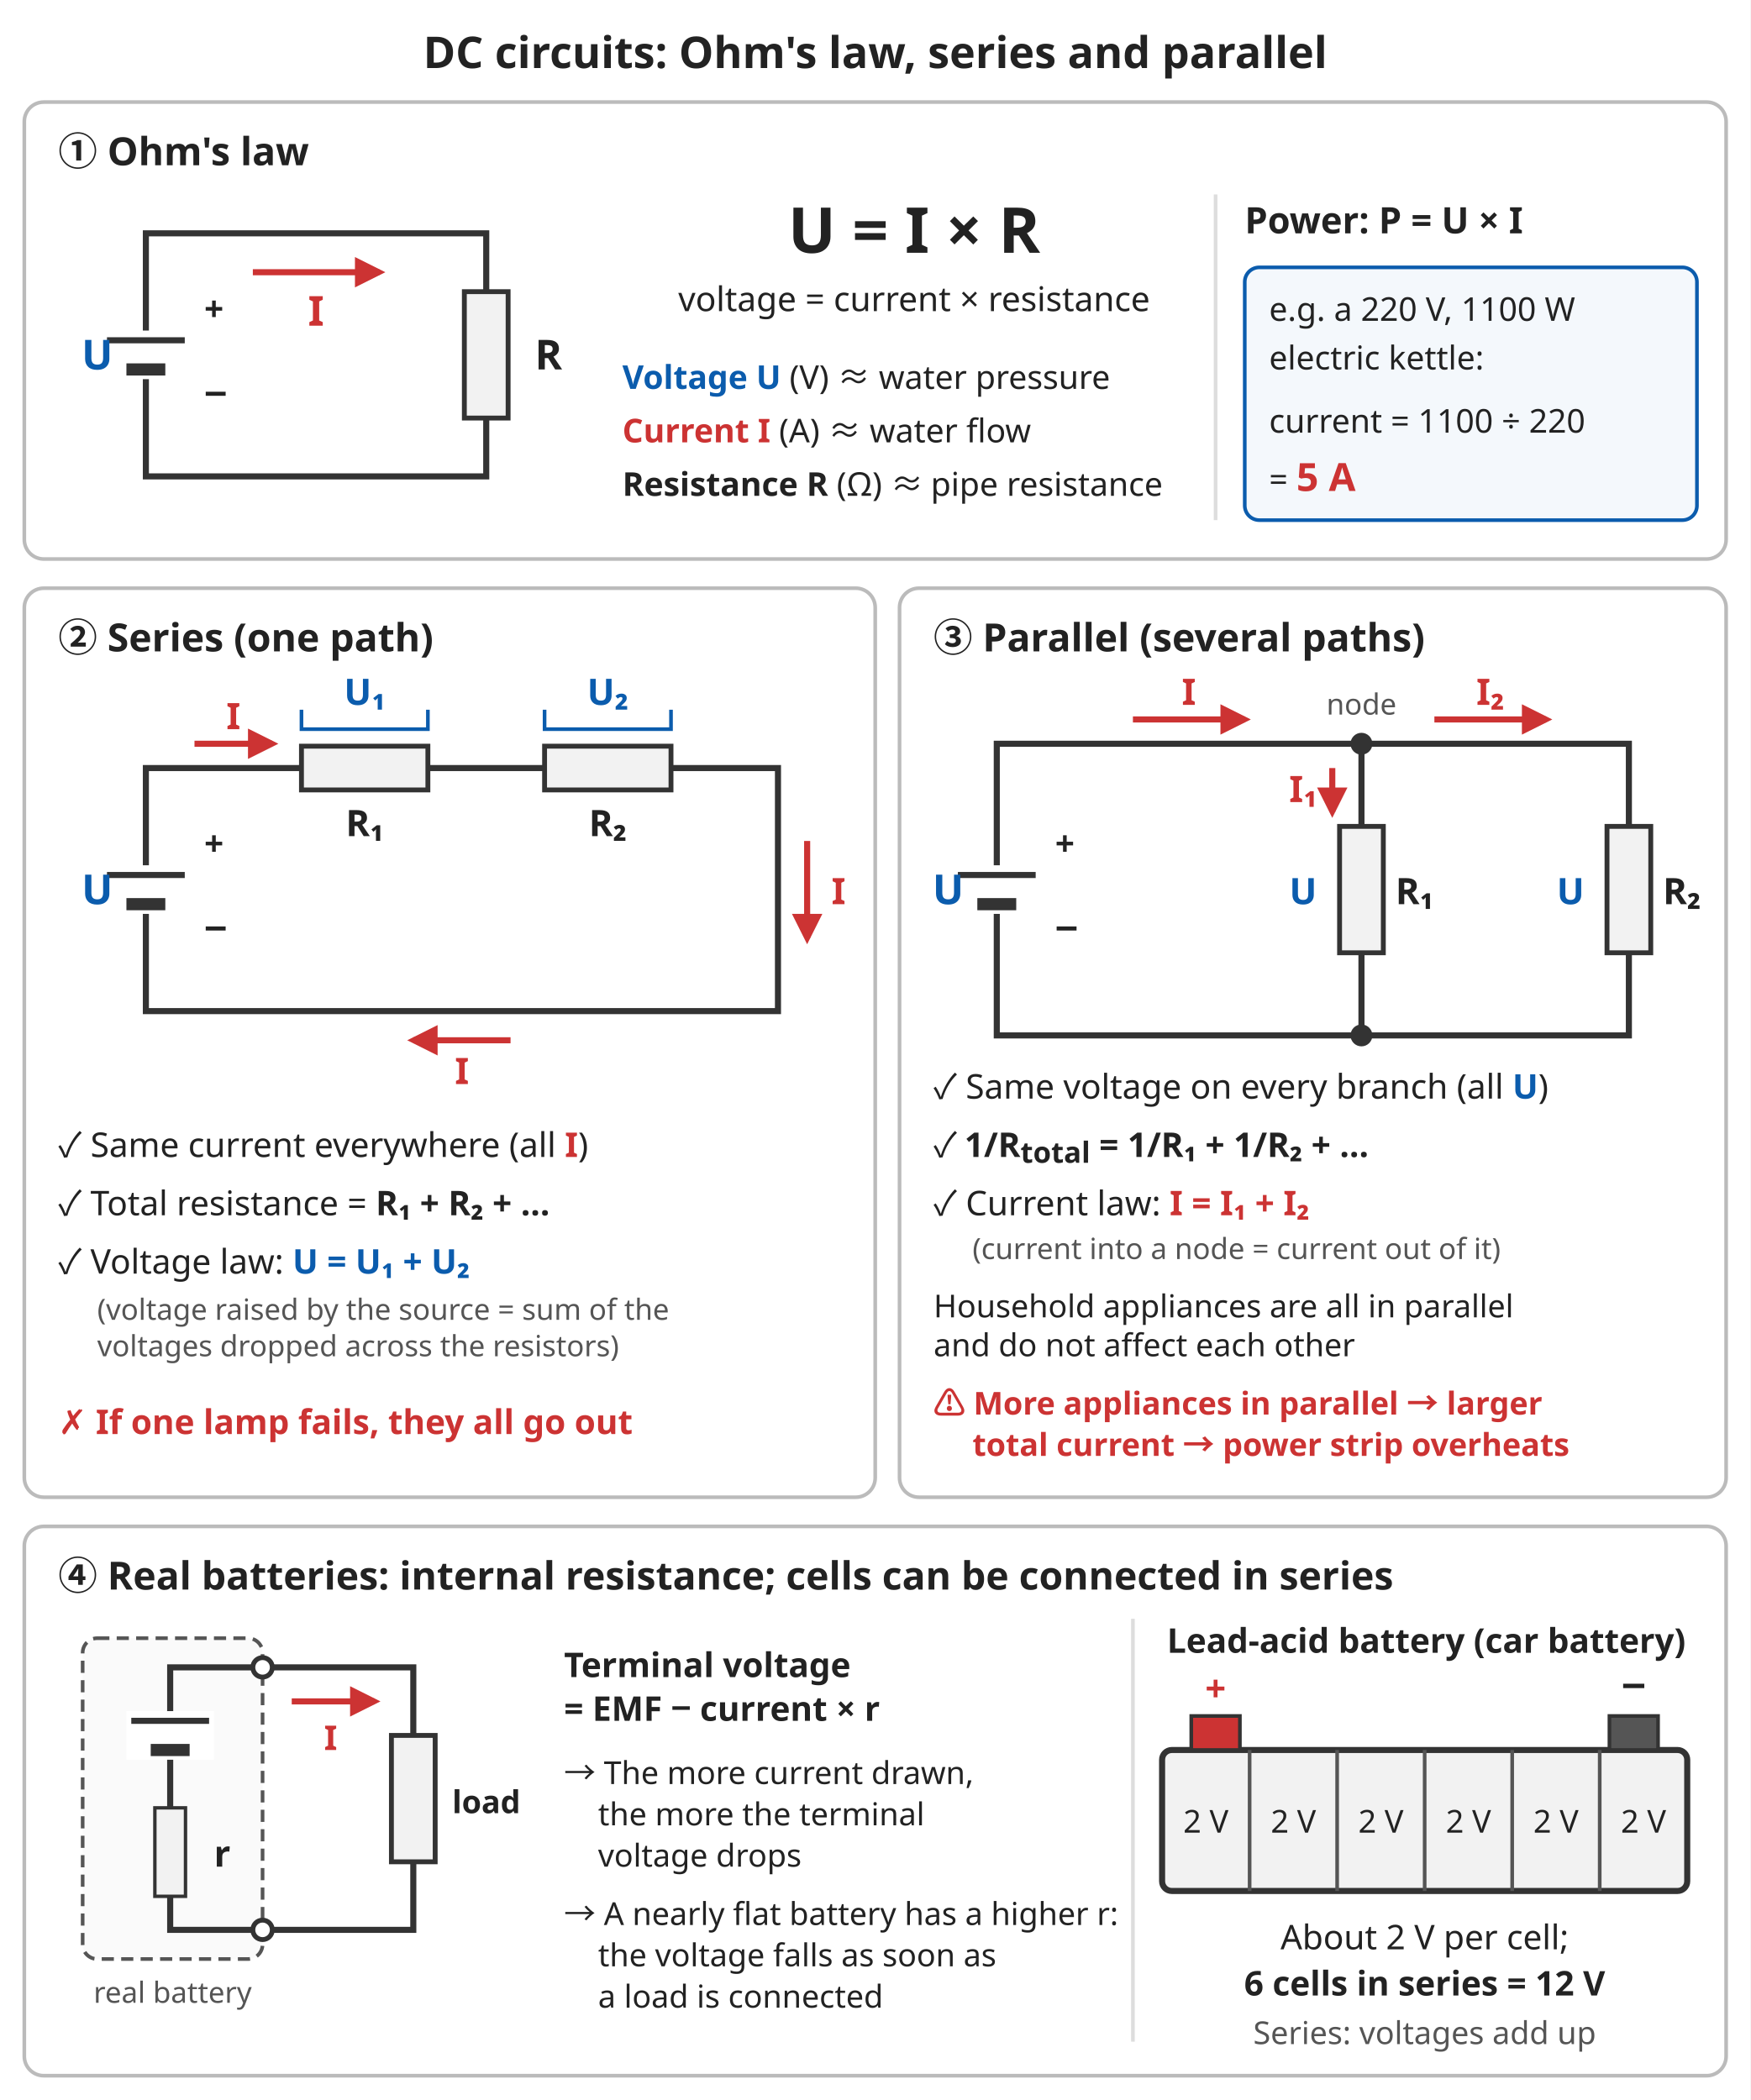
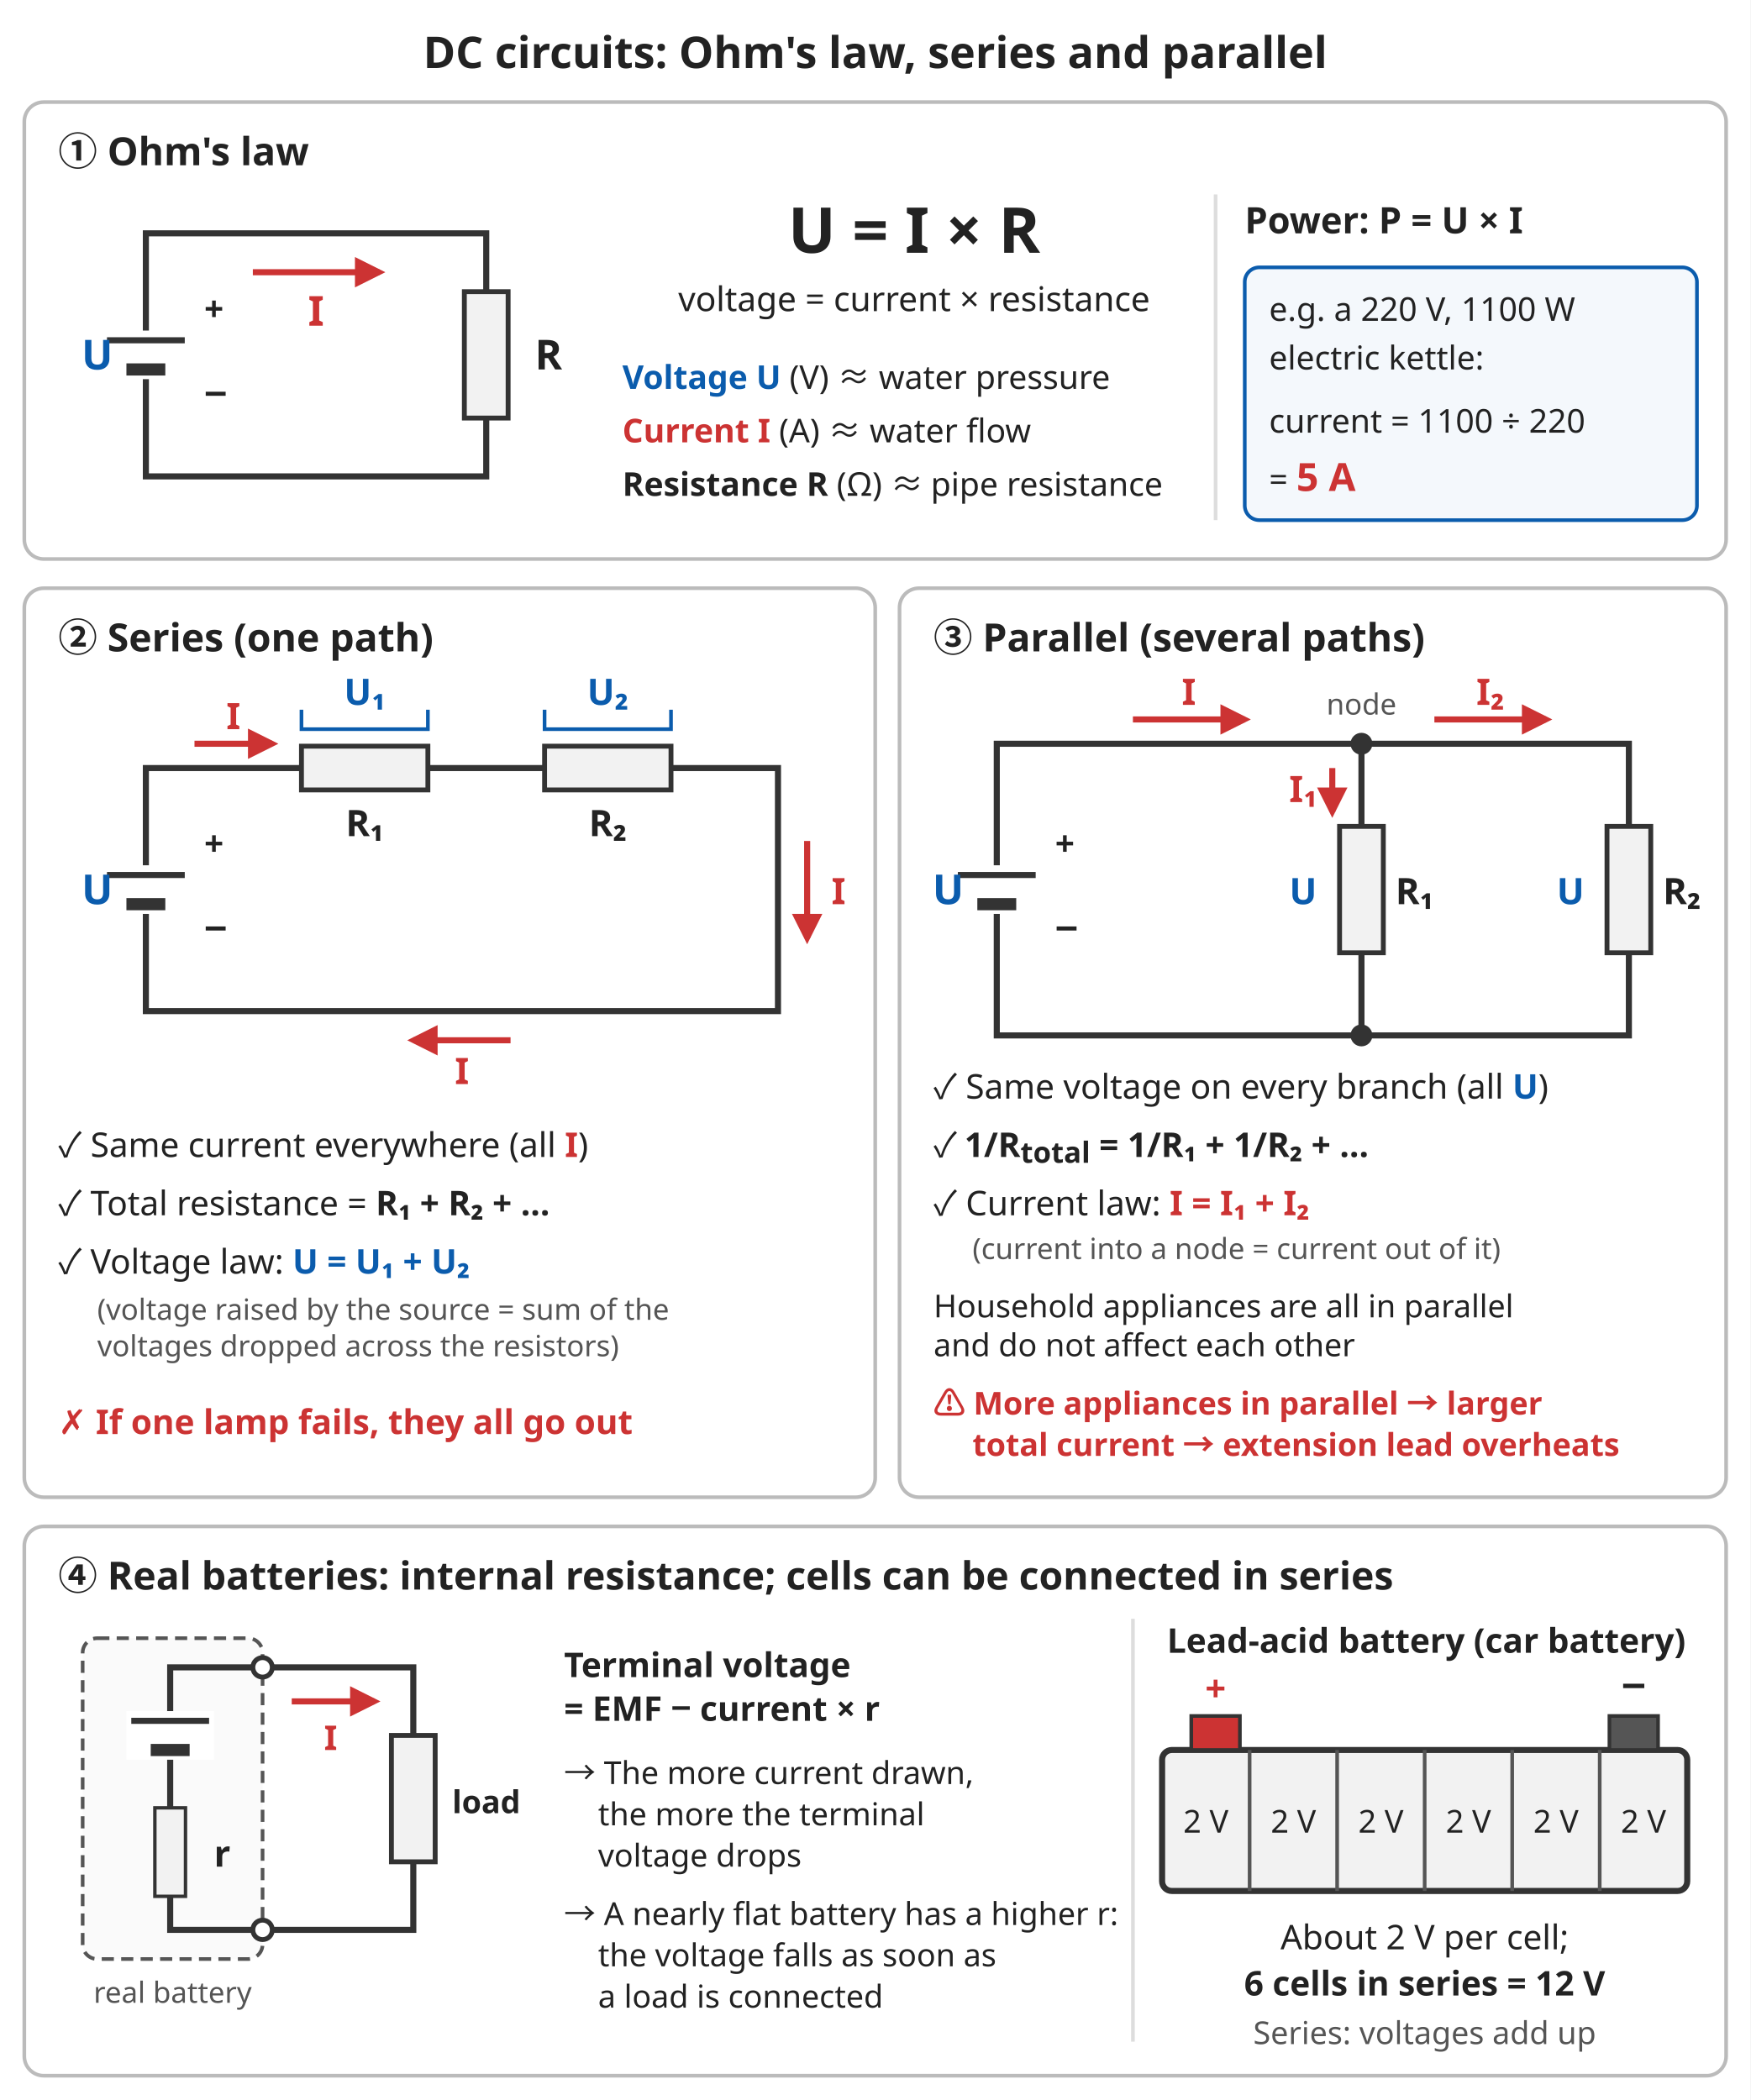
- <svg xmlns="http://www.w3.org/2000/svg" viewBox="0 0 720 864" width="720" height="864" role="img" aria-label="DC circuits: ① Ohm's law U = I × R, voltage equals current times resistance; voltage is like water pressure, current like water flow, resistance like the resistance of the pipe; electrical power P = U × I, e.g. a 220 V, 1100 W electric kettle, current = 1100 ÷ 220 = 5 A. ② Series (one path): the current is the same everywhere, total resistance = R₁ + R₂ + …; by Kirchhoff's voltage law the voltage raised by the source equals the sum of the voltages dropped across the resistors, U = U₁ + U₂; if one lamp fails, they all go out. ③ Parallel (several paths): every branch has the same voltage, 1/R total = 1/R₁ + 1/R₂ + …; by Kirchhoff's current law the current flowing into a node equals the current flowing out, I = I₁ + I₂; household appliances are all connected in parallel and do not affect each other; the more appliances in parallel, the larger the total current, and a power strip can overload and overheat. ④ Internal resistance of the source: every real battery has an internal resistance r, terminal voltage = EMF − current × r; the larger the output current, the more the terminal voltage drops, and a nearly flat battery has a higher internal resistance. A lead-acid battery is about 2 V per cell, 6 cells in series = 12 V" font-family="'Noto Sans','Noto Sans CJK SC',Arial,sans-serif">
+ <svg xmlns="http://www.w3.org/2000/svg" viewBox="0 0 720 864" width="720" height="864" role="img" aria-label="DC circuits: ① Ohm's law U = I × R, voltage equals current times resistance; voltage is like water pressure, current like water flow, resistance like the resistance of the pipe; electrical power P = U × I, e.g. a 220 V, 1100 W electric kettle, current = 1100 ÷ 220 = 5 A. ② Series (one path): the current is the same everywhere, total resistance = R₁ + R₂ + …; by Kirchhoff's voltage law the voltage raised by the source equals the sum of the voltages dropped across the resistors, U = U₁ + U₂; if one lamp fails, they all go out. ③ Parallel (several paths): every branch has the same voltage, 1/R total = 1/R₁ + 1/R₂ + …; by Kirchhoff's current law the current flowing into a node equals the current flowing out, I = I₁ + I₂; household appliances are all connected in parallel and do not affect each other; the more appliances in parallel, the larger the total current, and an extension lead can overload and overheat. ④ Internal resistance of the source: every real battery has an internal resistance r, terminal voltage = EMF − current × r; the larger the output current, the more the terminal voltage drops, and a nearly flat battery has a higher internal resistance. A lead-acid battery is about 2 V per cell, 6 cells in series = 12 V" font-family="'Noto Sans','Noto Sans CJK SC',Arial,sans-serif">
  <rect width="100%" height="100%" fill="#fff" />
  <defs>
    <marker id="arR" viewBox="0 0 10 10" refX="8" refY="5" markerWidth="5" markerHeight="5" orient="auto">
      <path d="M0 0 L10 5 L0 10 Z" fill="#c33" />
    </marker>
    <marker id="arB" viewBox="0 0 10 10" refX="8" refY="5" markerWidth="5" markerHeight="5" orient="auto">
      <path d="M0 0 L10 5 L0 10 Z" fill="#0b5cad" />
    </marker>
    <g id="cell">
      <rect x="-18" y="-10" width="36" height="20" fill="#fff" />
      <path d="M-16 -6 H16" stroke="#333" stroke-width="2.5" />
      <path d="M-8 6 H8" stroke="#333" stroke-width="5" />
    </g>
    <rect id="resH" x="-26" y="-9" width="52" height="18" fill="#f2f2f2" stroke="#333" stroke-width="2" />
    <rect id="resV" x="-9" y="-26" width="18" height="52" fill="#f2f2f2" stroke="#333" stroke-width="2" />
  </defs>
  <g fill="#222">
    <text x="360" y="28" font-size="18" font-weight="bold" text-anchor="middle">DC circuits: Ohm's law, series and parallel</text>
    <rect x="10" y="42" width="700" height="188" rx="8" fill="none" stroke="#bbb" stroke-width="1.5" />
    <text x="24" y="68" font-size="16" font-weight="bold">① Ohm's law</text>
    <path d="M60 96 H200 V196 H60 Z" fill="none" stroke="#333" stroke-width="2.5" />
    <use href="#cell" x="60" y="146" />
    <text x="84" y="132" font-size="14" font-weight="bold">+</text>
    <text x="84" y="168" font-size="16" font-weight="bold">−</text>
    <text x="40" y="152" font-size="17" font-weight="bold" fill="#0b5cad" text-anchor="middle">U</text>
    <use href="#resV" x="200" y="146" />
    <text x="220" y="152" font-size="17" font-weight="bold">R</text>
    <path d="M104 112 H156" stroke="#c33" stroke-width="2.5" marker-end="url(#arR)" />
    <text x="130" y="134" font-size="17" font-weight="bold" fill="#c33" text-anchor="middle">I</text>
    <text x="376" y="104" font-size="26" font-weight="bold" text-anchor="middle">U = I × R</text>
    <text x="376" y="128" font-size="14" text-anchor="middle">voltage = current × resistance</text>
    <g font-size="13.5">
      <text x="256" y="160">
        <tspan fill="#0b5cad" font-weight="bold">Voltage U</tspan> (V) ≈ water pressure</text>
      <text x="256" y="182">
        <tspan fill="#c33" font-weight="bold">Current I</tspan> (A) ≈ water flow</text>
      <text x="256" y="204">
        <tspan font-weight="bold">Resistance R</tspan> (Ω) ≈ pipe resistance</text>
    </g>
    <line x1="500" y1="80" x2="500" y2="214" stroke="#ddd" stroke-width="1.5" />
    <text x="512" y="96" font-size="15" font-weight="bold">Power: P = U × I</text>
    <rect x="512" y="110" width="186" height="104" rx="6" fill="#f4f8fc" stroke="#0b5cad" stroke-width="1.5" />
    <g font-size="13.5">
      <text x="522" y="132">e.g. a 220 V, 1100 W</text>
      <text x="522" y="152">electric kettle:</text>
      <text x="522" y="178">current = 1100 ÷ 220</text>
      <text x="522" y="202">= <tspan font-size="16" font-weight="bold" fill="#c33">5 A</tspan>
      </text>
    </g>
    <rect x="10" y="242" width="350" height="374" rx="8" fill="none" stroke="#bbb" stroke-width="1.5" />
    <text x="24" y="268" font-size="16" font-weight="bold">② Series (one path)</text>
    <path d="M60 316 H320 V416 H60 Z" fill="none" stroke="#333" stroke-width="2.5" />
    <use href="#cell" x="60" y="366" />
    <text x="84" y="352" font-size="14" font-weight="bold">+</text>
    <text x="84" y="388" font-size="16" font-weight="bold">−</text>
    <text x="40" y="372" font-size="17" font-weight="bold" fill="#0b5cad" text-anchor="middle">U</text>
    <use href="#resH" x="150" y="316" />
    <use href="#resH" x="250" y="316" />
    <text x="150" y="344" font-size="15" font-weight="bold" text-anchor="middle">R₁</text>
    <text x="250" y="344" font-size="15" font-weight="bold" text-anchor="middle">R₂</text>
    <path d="M124 292 V300 H176 V292 M224 292 V300 H276 V292" fill="none" stroke="#0b5cad" stroke-width="1.5" />
    <text x="150" y="290" font-size="15" font-weight="bold" fill="#0b5cad" text-anchor="middle">U₁</text>
    <text x="250" y="290" font-size="15" font-weight="bold" fill="#0b5cad" text-anchor="middle">U₂</text>
    <path d="M80 306 H112" stroke="#c33" stroke-width="2.5" marker-end="url(#arR)" />
    <text x="96" y="300" font-size="15" font-weight="bold" fill="#c33" text-anchor="middle">I</text>
    <path d="M332 346 V386" stroke="#c33" stroke-width="2.5" marker-end="url(#arR)" />
    <text x="342" y="372" font-size="15" font-weight="bold" fill="#c33">I</text>
    <path d="M210 428 H170" stroke="#c33" stroke-width="2.5" marker-end="url(#arR)" />
    <text x="190" y="446" font-size="15" font-weight="bold" fill="#c33" text-anchor="middle">I</text>
    <g font-size="14">
      <text x="24" y="476">✓ Same current everywhere (all <tspan fill="#c33" font-weight="bold">I</tspan>)</text>
      <text x="24" y="500">✓ Total resistance = <tspan font-weight="bold">R₁ + R₂ + …</tspan>
      </text>
      <text x="24" y="524">✓ Voltage law: <tspan fill="#0b5cad" font-weight="bold">U = U₁ + U₂</tspan>
      </text>
      <text x="40" y="543" font-size="12" fill="#555">(voltage raised by the source = sum of the</text>
      <text x="40" y="558" font-size="12" fill="#555">voltages dropped across the resistors)</text>
    </g>
    <text x="24" y="590" font-size="14" fill="#c33" font-weight="bold">✗ If one lamp fails, they all go out</text>
    <rect x="370" y="242" width="340" height="374" rx="8" fill="none" stroke="#bbb" stroke-width="1.5" />
    <text x="384" y="268" font-size="16" font-weight="bold">③ Parallel (several paths)</text>
    <path d="M410 306 H670 V426 H410 Z M560 306 V426" fill="none" stroke="#333" stroke-width="2.5" />
    <circle cx="560" cy="306" r="4.5" fill="#333" />
    <circle cx="560" cy="426" r="4.5" fill="#333" />
    <use href="#cell" x="410" y="366" />
    <text x="434" y="352" font-size="14" font-weight="bold">+</text>
    <text x="434" y="388" font-size="16" font-weight="bold">−</text>
    <text x="390" y="372" font-size="17" font-weight="bold" fill="#0b5cad" text-anchor="middle">U</text>
    <use href="#resV" x="560" y="366" />
    <use href="#resV" x="670" y="366" />
    <text x="574" y="372" font-size="15" font-weight="bold">R₁</text>
    <text x="684" y="372" font-size="15" font-weight="bold">R₂</text>
    <text x="536" y="372" font-size="15" font-weight="bold" fill="#0b5cad" text-anchor="middle">U</text>
    <text x="646" y="372" font-size="15" font-weight="bold" fill="#0b5cad" text-anchor="middle">U</text>
    <path d="M466 296 H512" stroke="#c33" stroke-width="2.5" marker-end="url(#arR)" />
    <text x="489" y="290" font-size="15" font-weight="bold" fill="#c33" text-anchor="middle">I</text>
    <path d="M590 296 H636" stroke="#c33" stroke-width="2.5" marker-end="url(#arR)" />
    <text x="613" y="290" font-size="15" font-weight="bold" fill="#c33" text-anchor="middle">I₂</text>
    <path d="M548 316 V334" stroke="#c33" stroke-width="2.5" marker-end="url(#arR)" />
    <text x="536" y="330" font-size="15" font-weight="bold" fill="#c33" text-anchor="middle">I₁</text>
    <text x="560" y="294" font-size="12" fill="#555" text-anchor="middle">node</text>
    <g font-size="14">
      <text x="384" y="452">✓ Same voltage on every branch (all <tspan fill="#0b5cad" font-weight="bold">U</tspan>)</text>
      <text x="384" y="476">✓ <tspan font-weight="bold">1/R<tspan font-size="12" baseline-shift="sub">total</tspan> = 1/R₁ + 1/R₂ + …</tspan>
      </text>
      <text x="384" y="500">✓ Current law: <tspan fill="#c33" font-weight="bold">I = I₁ + I₂</tspan>
      </text>
      <text x="400" y="518" font-size="12" fill="#555">(current into a node = current out of it)</text>
      <text x="384" y="542" font-size="13">Household appliances are all in parallel</text>
      <text x="384" y="558" font-size="13">and do not affect each other</text>
      <text x="384" y="582" font-size="13" fill="#c33" font-weight="bold">⚠ More appliances in parallel → larger</text>
-       <text x="400" y="599" font-size="13" fill="#c33" font-weight="bold">total current → power strip overheats</text>
+       <text x="400" y="599" font-size="13" fill="#c33" font-weight="bold">total current → extension lead overheats</text>
    </g>
    <g transform="translate(0,54)">
      <rect x="10" y="574" width="700" height="226" rx="8" fill="none" stroke="#bbb" stroke-width="1.5" />
      <text x="24" y="600" font-size="16" font-weight="bold">④ Real batteries: internal resistance; cells can be connected in series</text>
      <rect x="34" y="620" width="74" height="132" rx="6" fill="#fafafa" stroke="#555" stroke-width="1.5" stroke-dasharray="5 3" />
      <text x="71" y="770" font-size="12" fill="#555" text-anchor="middle">real battery</text>
      <path d="M70 632 H170 V740 H70 Z" fill="none" stroke="#333" stroke-width="2.5" />
      <use href="#cell" x="70" y="660" />
      <use href="#resV" x="70" y="708" transform="translate(70 708) scale(0.7) translate(-70 -708)" />
      <text x="88" y="714" font-size="15" font-weight="bold">r</text>
      <circle cx="108" cy="632" r="4" fill="#fff" stroke="#333" stroke-width="2" />
      <circle cx="108" cy="740" r="4" fill="#fff" stroke="#333" stroke-width="2" />
      <use href="#resV" x="170" y="686" />
      <text x="186" y="692" font-size="13" font-weight="bold">load</text>
      <path d="M120 646 H154" stroke="#c33" stroke-width="2.5" marker-end="url(#arR)" />
      <text x="136" y="666" font-size="14" font-weight="bold" fill="#c33" text-anchor="middle">I</text>
      <g font-size="13">
        <text x="232" y="636" font-size="14" font-weight="bold">Terminal voltage</text>
        <text x="232" y="654" font-size="14" font-weight="bold">= EMF − current × r</text>
        <text x="232" y="680">→ The more current drawn,</text>
        <text x="246" y="697">the more the terminal</text>
        <text x="246" y="714">voltage drops</text>
        <text x="232" y="738">→ A nearly flat battery has a higher r:</text>
        <text x="246" y="755">the voltage falls as soon as</text>
        <text x="246" y="772">a load is connected</text>
      </g>
      <line x1="466" y1="612" x2="466" y2="786" stroke="#ddd" stroke-width="1.5" />
      <text x="480" y="626" font-size="14" font-weight="bold">Lead-acid battery (car battery)</text>
      <g transform="translate(8,0)">
        <rect x="470" y="666" width="216" height="58" rx="4" fill="#f2f2f2" stroke="#333" stroke-width="2.5" />
        <rect x="482" y="652" width="20" height="14" fill="#c33" stroke="#333" stroke-width="1.5" />
        <rect x="654" y="652" width="20" height="14" fill="#555" stroke="#333" stroke-width="1.5" />
        <text x="492" y="646" font-size="15" font-weight="bold" text-anchor="middle" fill="#c33">+</text>
        <text x="664" y="646" font-size="17" font-weight="bold" text-anchor="middle">−</text>
        <path d="M506 666 V724 M542 666 V724 M578 666 V724 M614 666 V724 M650 666 V724" stroke="#555" stroke-width="1.5" />
        <g font-size="13" text-anchor="middle">
          <text x="488" y="700">2 V</text>
          <text x="524" y="700">2 V</text>
          <text x="560" y="700">2 V</text>
          <text x="596" y="700">2 V</text>
          <text x="632" y="700">2 V</text>
          <text x="668" y="700">2 V</text>
        </g>
        <text x="578" y="748" font-size="14" text-anchor="middle">About 2 V per cell;</text>
        <text x="578" y="767" font-size="14" text-anchor="middle" font-weight="bold">6 cells in series = 12 V</text>
        <text x="578" y="787" font-size="13" fill="#555" text-anchor="middle">Series: voltages add up</text>
      </g>
    </g>
  </g>
</svg>
